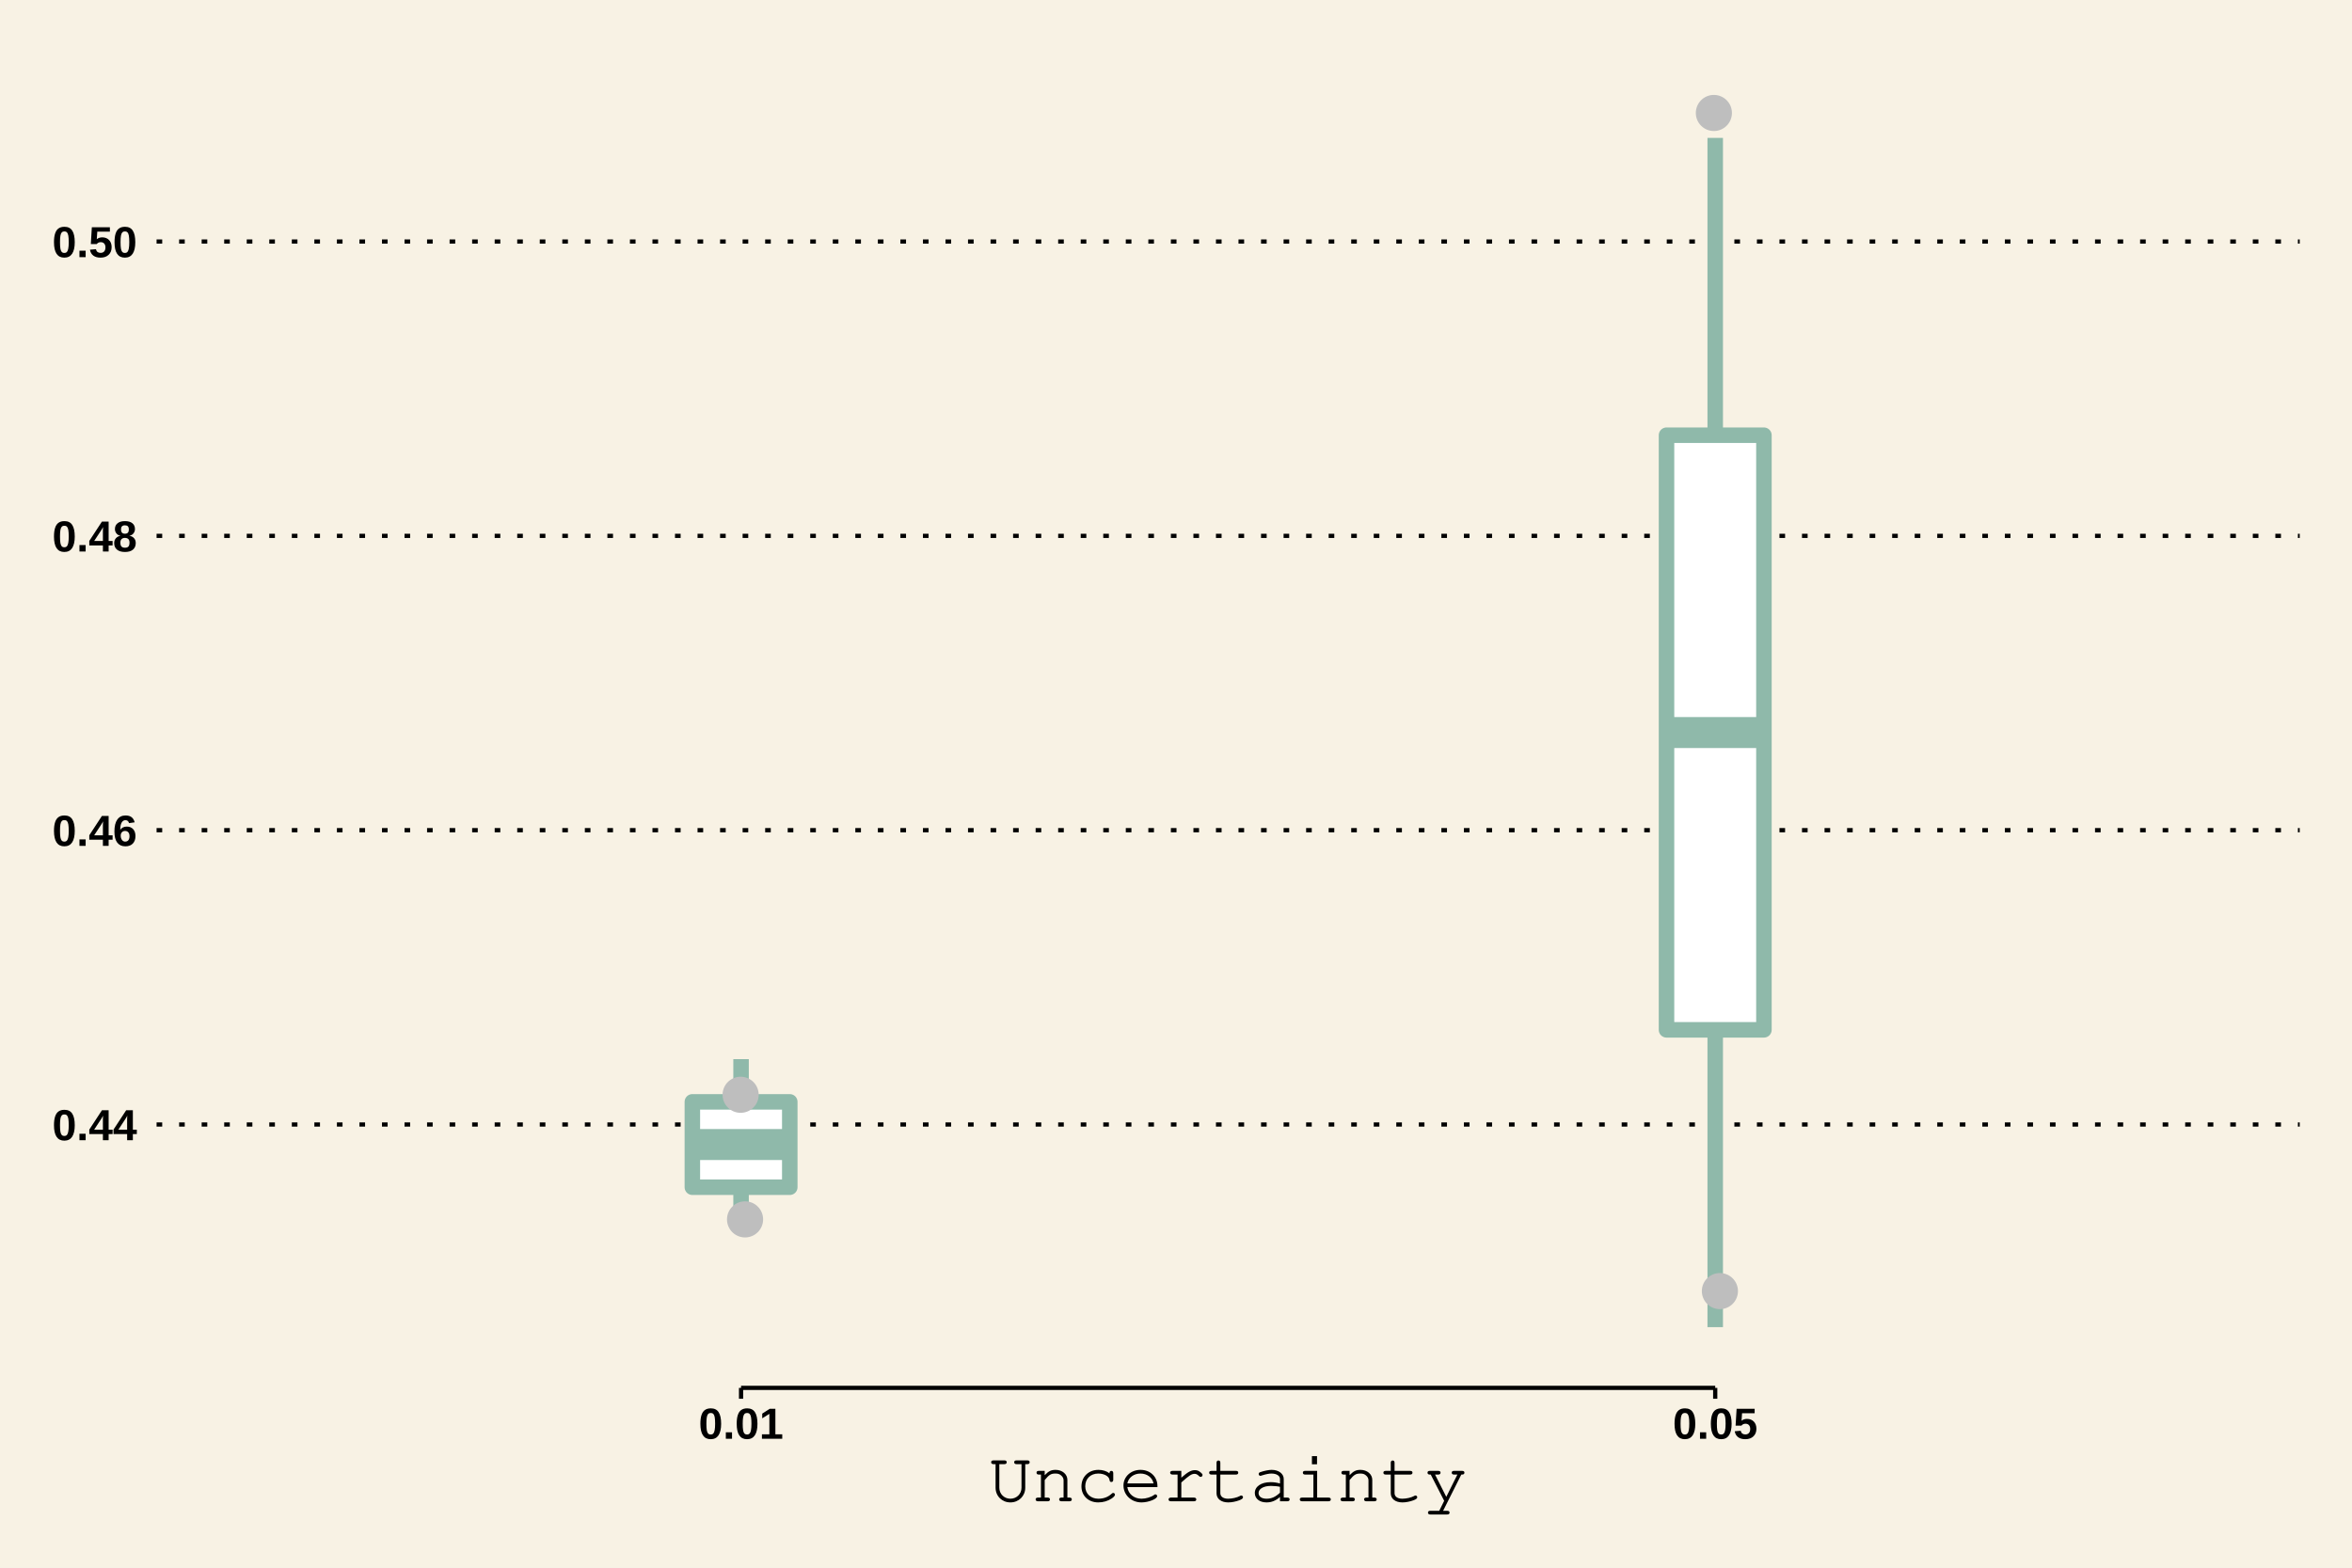
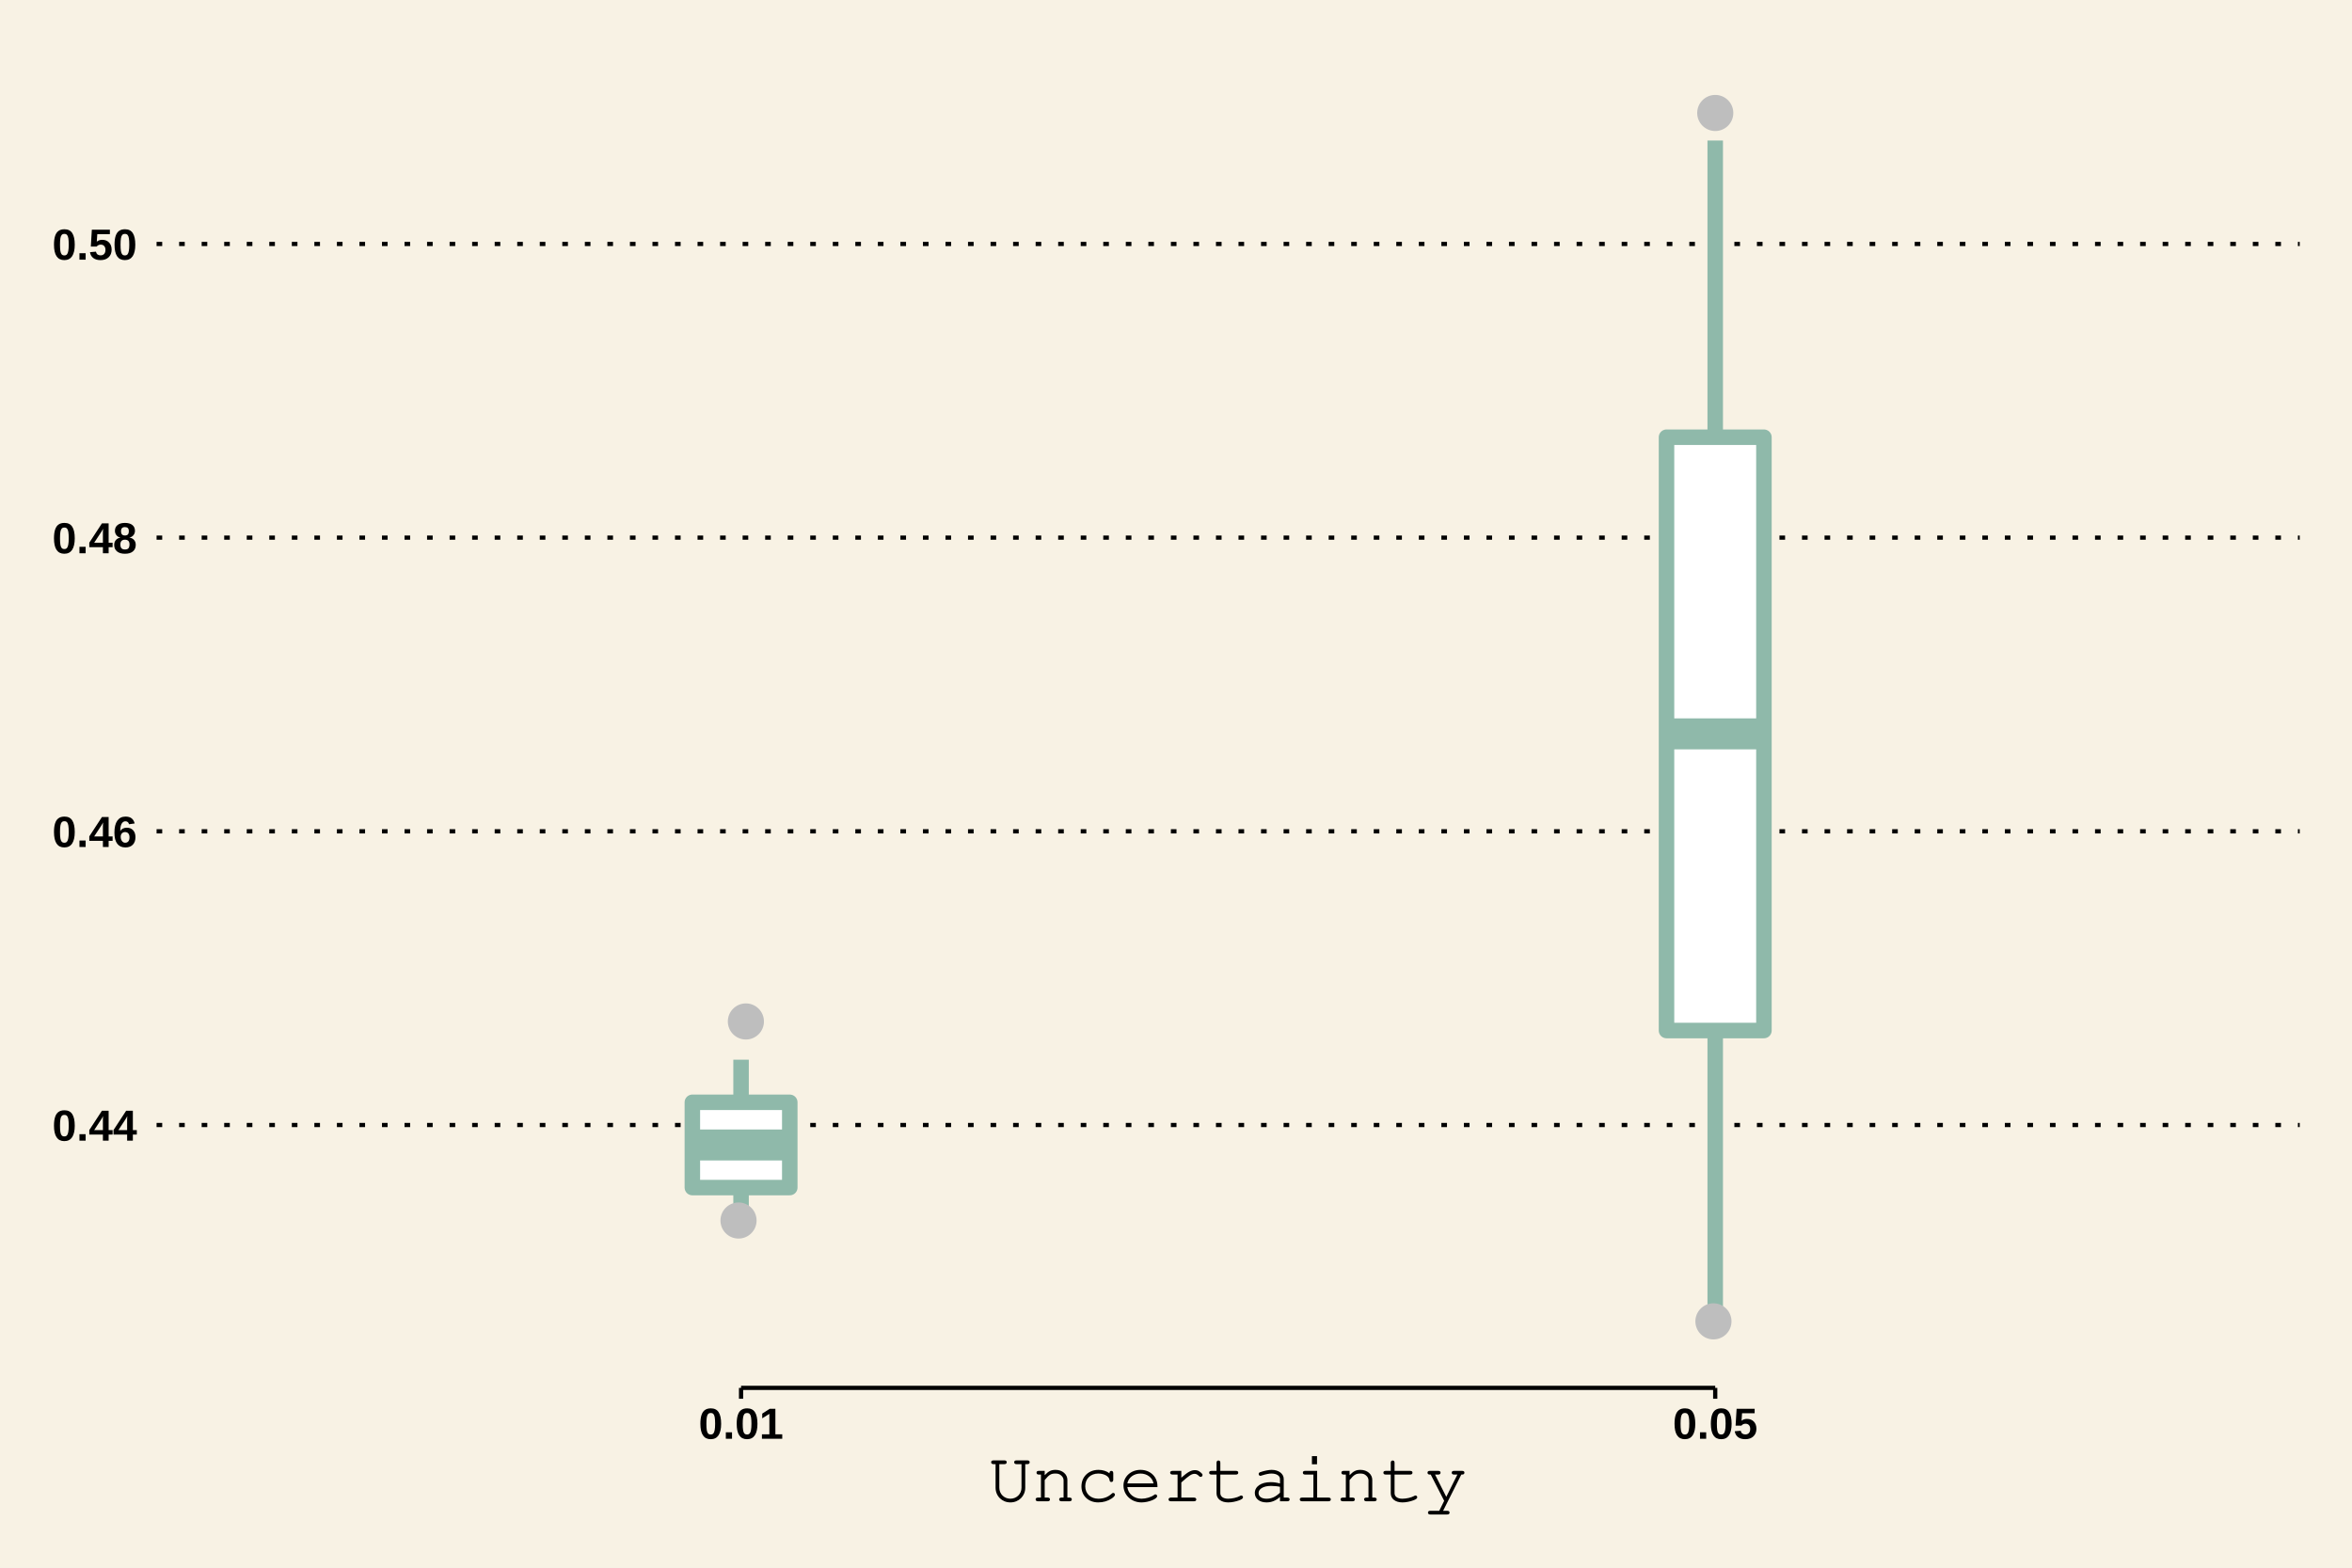
<svg xmlns="http://www.w3.org/2000/svg" class="svglite" width="648.00pt" height="432.00pt" viewBox="0 0 648.00 432.00">
  <defs>
    <style type="text/css">
    .svglite line, .svglite polyline, .svglite polygon, .svglite path, .svglite rect, .svglite circle {
      fill: none;
      stroke: #000000;
      stroke-linecap: round;
      stroke-linejoin: round;
      stroke-miterlimit: 10.00;
    }
  </style>
  </defs>
  <rect width="100%" height="100%" style="stroke: none; fill: #F8F2E4;" />
  <defs>
    <clipPath id="cpMC4wMHw2NDguMDB8MC4wMHw0MzIuMDA=">
      <rect x="0.00" y="0.00" width="648.00" height="432.00" />
    </clipPath>
  </defs>
  <g clip-path="url(#cpMC4wMHw2NDguMDB8MC4wMHw0MzIuMDA=)">
    <rect x="-0" y="0" width="648.00" height="432.00" style="stroke-width: 1.16; stroke: none; fill: #F8F2E4;" />
  </g>
  <defs>
    <clipPath id="cpNDMuMTR8NjMzLjYwfDE0LjQwfDM4Mi40NQ==">
      <rect x="43.14" y="14.40" width="590.46" height="368.05" />
    </clipPath>
  </defs>
  <g clip-path="url(#cpNDMuMTR8NjMzLjYwfDE0LjQwfDM4Mi40NQ==)">
    <rect x="43.14" y="14.40" width="590.46" height="368.05" style="stroke-width: 1.16; stroke: none; fill: #F8F2E4;" />
-     <polyline points="43.14,309.88 633.60,309.88 " style="stroke-width: 1.16; stroke-dasharray: 1.55,4.66; stroke-linecap: butt;" />
-     <polyline points="43.14,228.77 633.60,228.77 " style="stroke-width: 1.16; stroke-dasharray: 1.55,4.66; stroke-linecap: butt;" />
-     <polyline points="43.14,147.66 633.60,147.66 " style="stroke-width: 1.16; stroke-dasharray: 1.55,4.66; stroke-linecap: butt;" />
-     <polyline points="43.14,66.55 633.60,66.55 " style="stroke-width: 1.16; stroke-dasharray: 1.55,4.66; stroke-linecap: butt;" />
-     <line x1="204.17" y1="303.63" x2="204.17" y2="291.86" style="stroke-width: 4.27; stroke: #8FB9AA; stroke-linecap: butt;" />
-     <line x1="204.17" y1="327.16" x2="204.17" y2="338.93" style="stroke-width: 4.27; stroke: #8FB9AA; stroke-linecap: butt;" />
-     <polygon points="190.75,303.63 190.75,327.16 217.59,327.16 217.59,303.63 190.75,303.63 " style="stroke-width: 4.27; stroke: #8FB9AA; fill: #FFFFFF;" />
-     <line x1="190.75" y1="315.39" x2="217.59" y2="315.39" style="stroke-width: 8.54; stroke: #8FB9AA; stroke-linecap: butt;" />
-     <line x1="472.56" y1="119.93" x2="472.56" y2="38.00" style="stroke-width: 4.27; stroke: #8FB9AA; stroke-linecap: butt;" />
-     <line x1="472.56" y1="283.79" x2="472.56" y2="365.72" style="stroke-width: 4.27; stroke: #8FB9AA; stroke-linecap: butt;" />
-     <polygon points="459.14,119.93 459.14,283.79 485.98,283.79 485.98,119.93 459.14,119.93 " style="stroke-width: 4.27; stroke: #8FB9AA; fill: #FFFFFF;" />
-     <line x1="459.14" y1="201.86" x2="485.98" y2="201.86" style="stroke-width: 8.54; stroke: #8FB9AA; stroke-linecap: butt;" />
-     <circle cx="204.05" cy="301.68" r="4.62" style="stroke-width: 0.71; stroke: #BEBEBE; fill: #BEBEBE;" />
-     <circle cx="205.27" cy="336.02" r="4.62" style="stroke-width: 0.71; stroke: #BEBEBE; fill: #BEBEBE;" />
-     <circle cx="473.85" cy="355.78" r="4.62" style="stroke-width: 0.71; stroke: #BEBEBE; fill: #BEBEBE;" />
-     <circle cx="472.19" cy="31.13" r="4.62" style="stroke-width: 0.71; stroke: #BEBEBE; fill: #BEBEBE;" />
+     <polyline points="43.14,310.01 633.60,310.01 " style="stroke-width: 1.16; stroke-dasharray: 1.55,4.66; stroke-linecap: butt;" />
+     <polyline points="43.14,229.08 633.60,229.08 " style="stroke-width: 1.16; stroke-dasharray: 1.55,4.66; stroke-linecap: butt;" />
+     <polyline points="43.14,148.15 633.60,148.15 " style="stroke-width: 1.16; stroke-dasharray: 1.55,4.66; stroke-linecap: butt;" />
+     <polyline points="43.14,67.23 633.60,67.23 " style="stroke-width: 1.16; stroke-dasharray: 1.55,4.66; stroke-linecap: butt;" />
+     <line x1="204.17" y1="303.76" x2="204.17" y2="292.02" style="stroke-width: 4.27; stroke: #8FB9AA; stroke-linecap: butt;" />
+     <line x1="204.17" y1="327.25" x2="204.17" y2="338.99" style="stroke-width: 4.27; stroke: #8FB9AA; stroke-linecap: butt;" />
+     <polygon points="190.75,303.76 190.75,327.25 217.59,327.25 217.59,303.76 190.75,303.76 " style="stroke-width: 4.27; stroke: #8FB9AA; fill: #FFFFFF;" />
+     <line x1="190.75" y1="315.51" x2="217.59" y2="315.51" style="stroke-width: 8.54; stroke: #8FB9AA; stroke-linecap: butt;" />
+     <line x1="472.56" y1="120.48" x2="472.56" y2="38.73" style="stroke-width: 4.27; stroke: #8FB9AA; stroke-linecap: butt;" />
+     <line x1="472.56" y1="283.98" x2="472.56" y2="365.72" style="stroke-width: 4.27; stroke: #8FB9AA; stroke-linecap: butt;" />
+     <polygon points="459.14,120.48 459.14,283.98 485.98,283.98 485.98,120.48 459.14,120.48 " style="stroke-width: 4.27; stroke: #8FB9AA; fill: #FFFFFF;" />
+     <line x1="459.14" y1="202.23" x2="485.98" y2="202.23" style="stroke-width: 8.54; stroke: #8FB9AA; stroke-linecap: butt;" />
+     <circle cx="205.50" cy="281.48" r="4.62" style="stroke-width: 0.71; stroke: #BEBEBE; fill: #BEBEBE;" />
+     <circle cx="203.47" cy="336.33" r="4.62" style="stroke-width: 0.71; stroke: #BEBEBE; fill: #BEBEBE;" />
+     <circle cx="472.07" cy="364.12" r="4.62" style="stroke-width: 0.71; stroke: #BEBEBE; fill: #BEBEBE;" />
+     <circle cx="472.57" cy="31.13" r="4.62" style="stroke-width: 0.71; stroke: #BEBEBE; fill: #BEBEBE;" />
    <rect x="43.14" y="14.40" width="590.46" height="368.05" style="stroke-width: 1.16; stroke: none;" />
  </g>
  <g clip-path="url(#cpMC4wMHw2NDguMDB8MC4wMHw0MzIuMDA=)">
-     <text x="37.76" y="314.20" text-anchor="end" style="font-size: 12.00px; font-weight: bold; font-family: Arial;" textLength="23.36px" lengthAdjust="spacingAndGlyphs">0.44</text>
-     <text x="37.76" y="233.09" text-anchor="end" style="font-size: 12.00px; font-weight: bold; font-family: Arial;" textLength="23.36px" lengthAdjust="spacingAndGlyphs">0.46</text>
-     <text x="37.76" y="151.98" text-anchor="end" style="font-size: 12.00px; font-weight: bold; font-family: Arial;" textLength="23.36px" lengthAdjust="spacingAndGlyphs">0.48</text>
-     <text x="37.76" y="70.87" text-anchor="end" style="font-size: 12.00px; font-weight: bold; font-family: Arial;" textLength="23.36px" lengthAdjust="spacingAndGlyphs">0.50</text>
+     <text x="37.76" y="314.33" text-anchor="end" style="font-size: 12.00px; font-weight: bold; font-family: Arial;" textLength="23.36px" lengthAdjust="spacingAndGlyphs">0.44</text>
+     <text x="37.76" y="233.40" text-anchor="end" style="font-size: 12.00px; font-weight: bold; font-family: Arial;" textLength="23.36px" lengthAdjust="spacingAndGlyphs">0.46</text>
+     <text x="37.76" y="152.47" text-anchor="end" style="font-size: 12.00px; font-weight: bold; font-family: Arial;" textLength="23.36px" lengthAdjust="spacingAndGlyphs">0.48</text>
+     <text x="37.76" y="71.55" text-anchor="end" style="font-size: 12.00px; font-weight: bold; font-family: Arial;" textLength="23.36px" lengthAdjust="spacingAndGlyphs">0.50</text>
    <polyline points="204.17,382.45 472.56,382.45 " style="stroke-width: 1.16; stroke-linecap: butt;" />
    <polyline points="204.17,385.44 204.17,382.45 " style="stroke-width: 1.16; stroke-linecap: butt;" />
    <polyline points="472.56,385.44 472.56,382.45 " style="stroke-width: 1.16; stroke-linecap: butt;" />
    <text x="204.17" y="396.47" text-anchor="middle" style="font-size: 12.00px; font-weight: bold; font-family: Arial;" textLength="23.36px" lengthAdjust="spacingAndGlyphs">0.01</text>
    <text x="472.56" y="396.47" text-anchor="middle" style="font-size: 12.00px; font-weight: bold; font-family: Arial;" textLength="23.36px" lengthAdjust="spacingAndGlyphs">0.05</text>
    <text x="338.37" y="413.70" text-anchor="middle" style="font-size: 20.00px; font-weight: 0; font-family: Courier;" textLength="132.03px" lengthAdjust="spacingAndGlyphs">Uncertainty</text>
  </g>
</svg>
